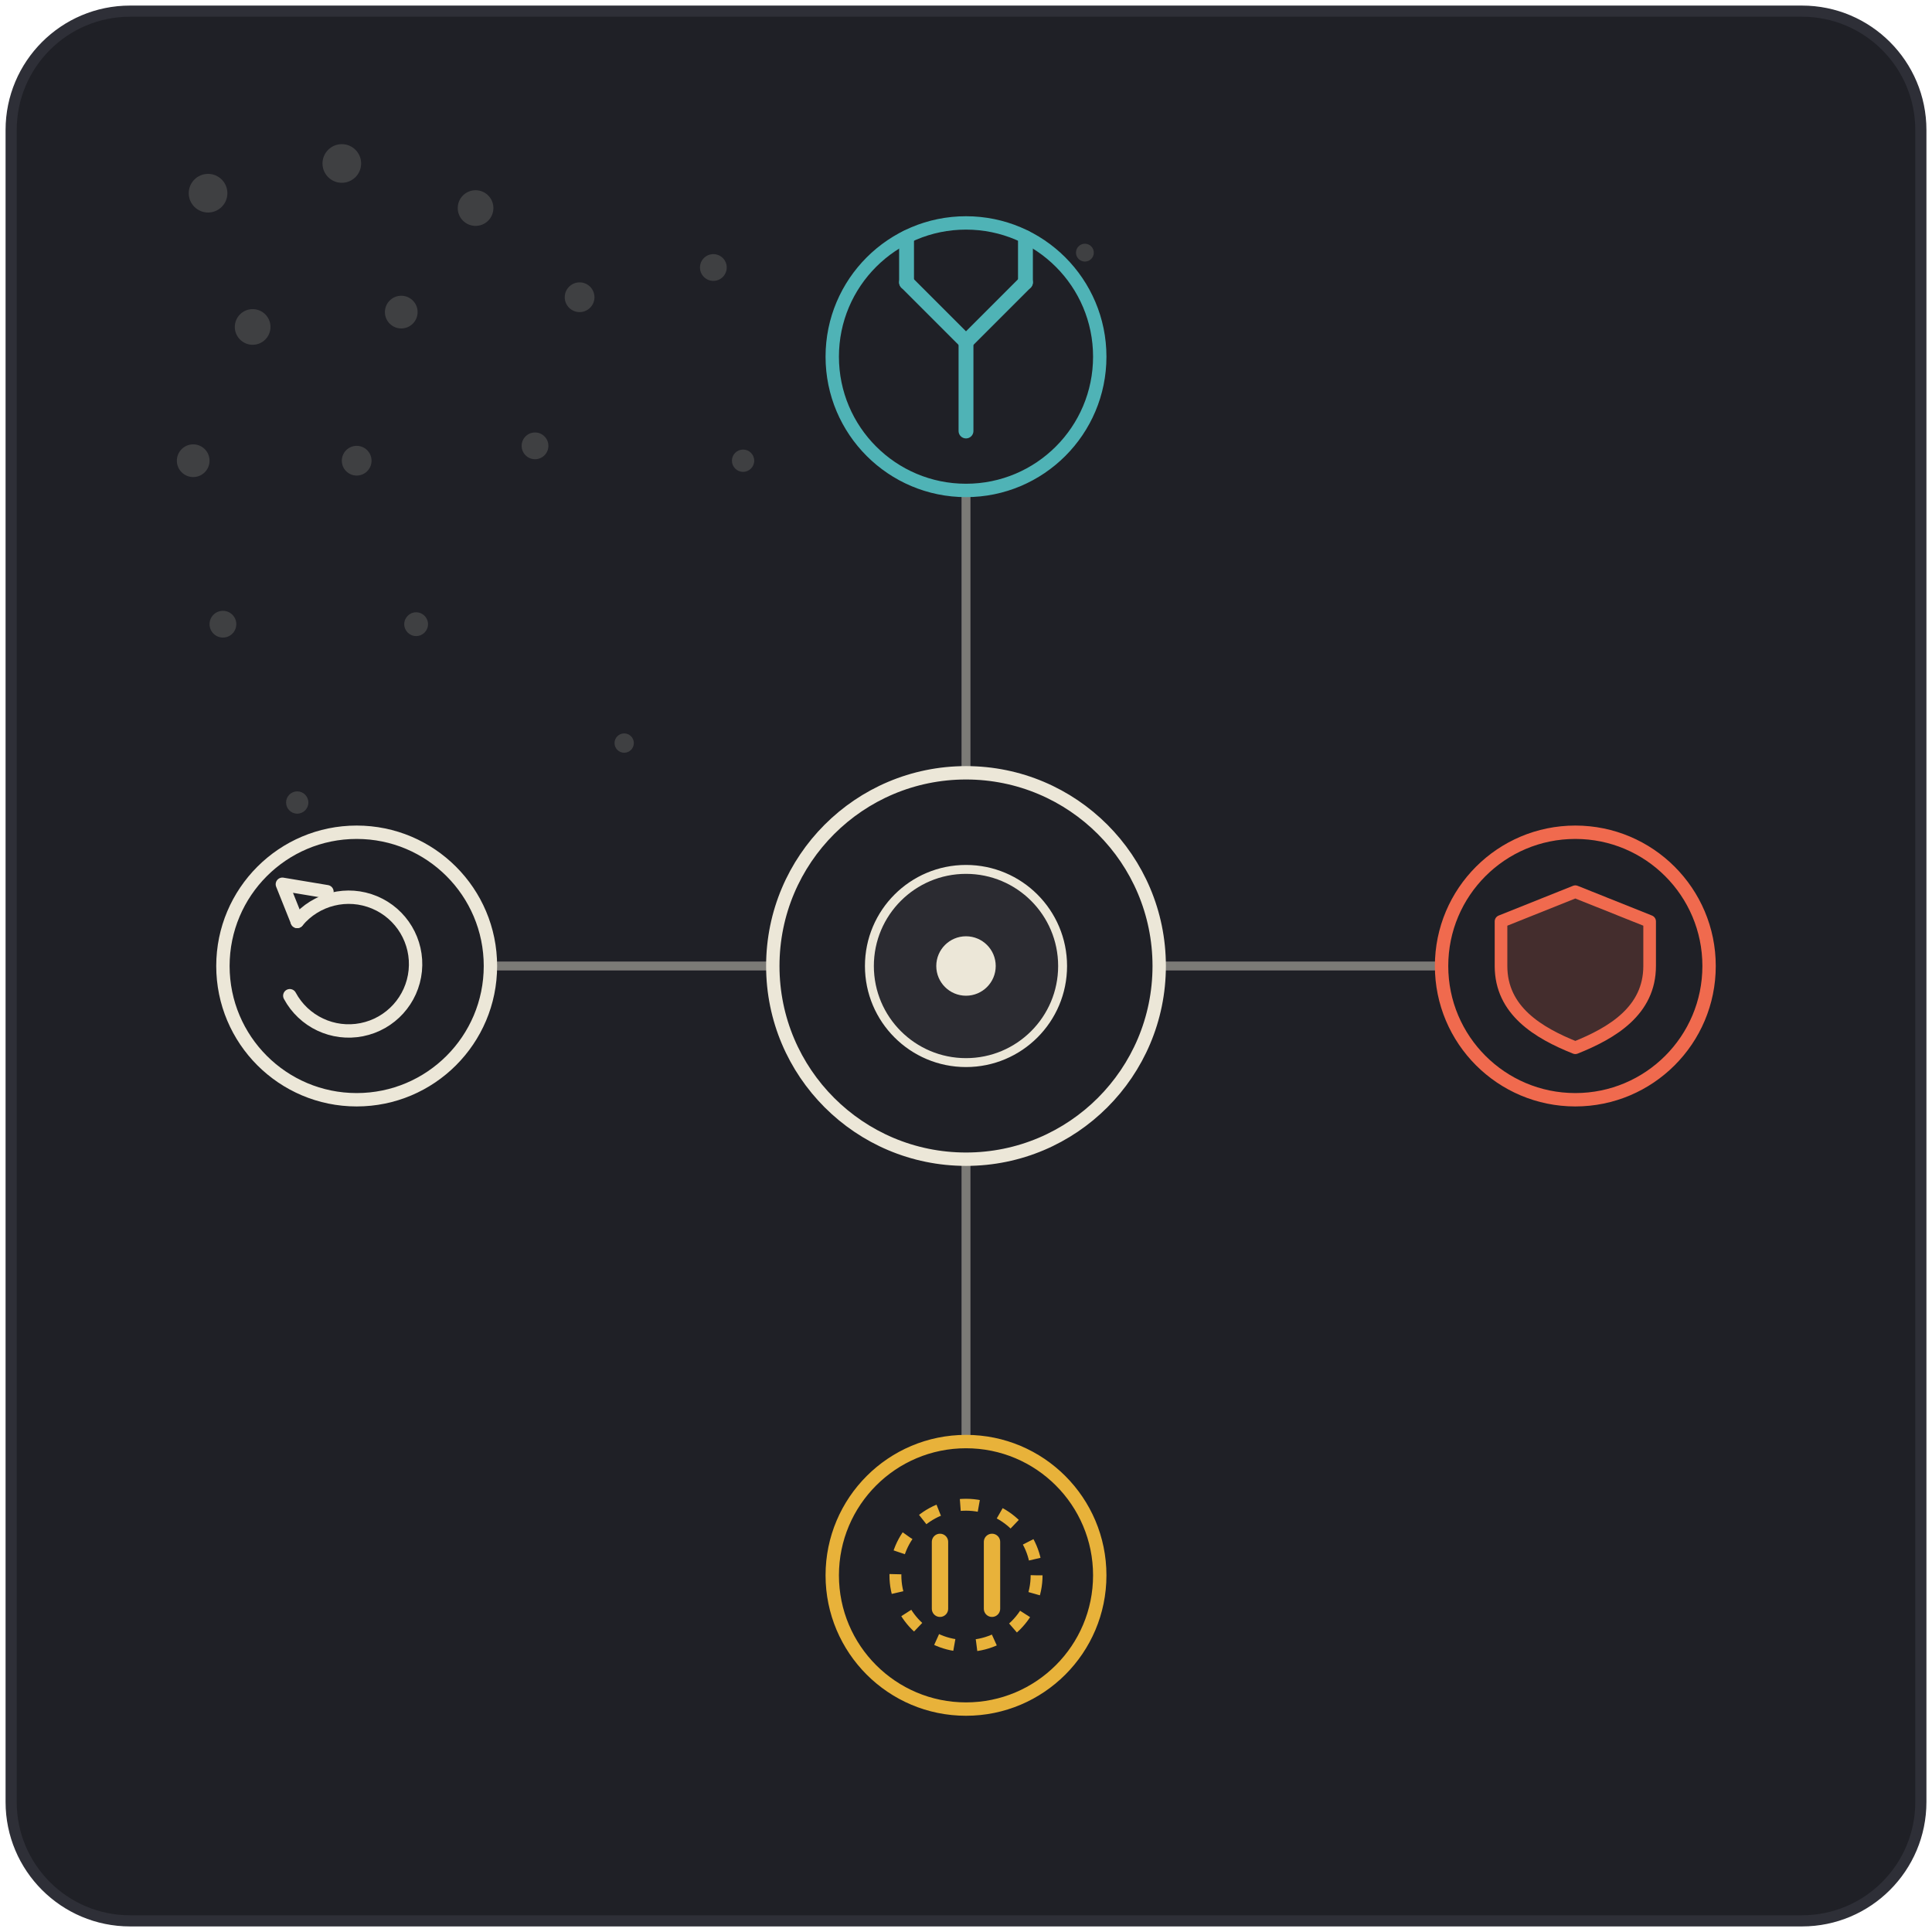
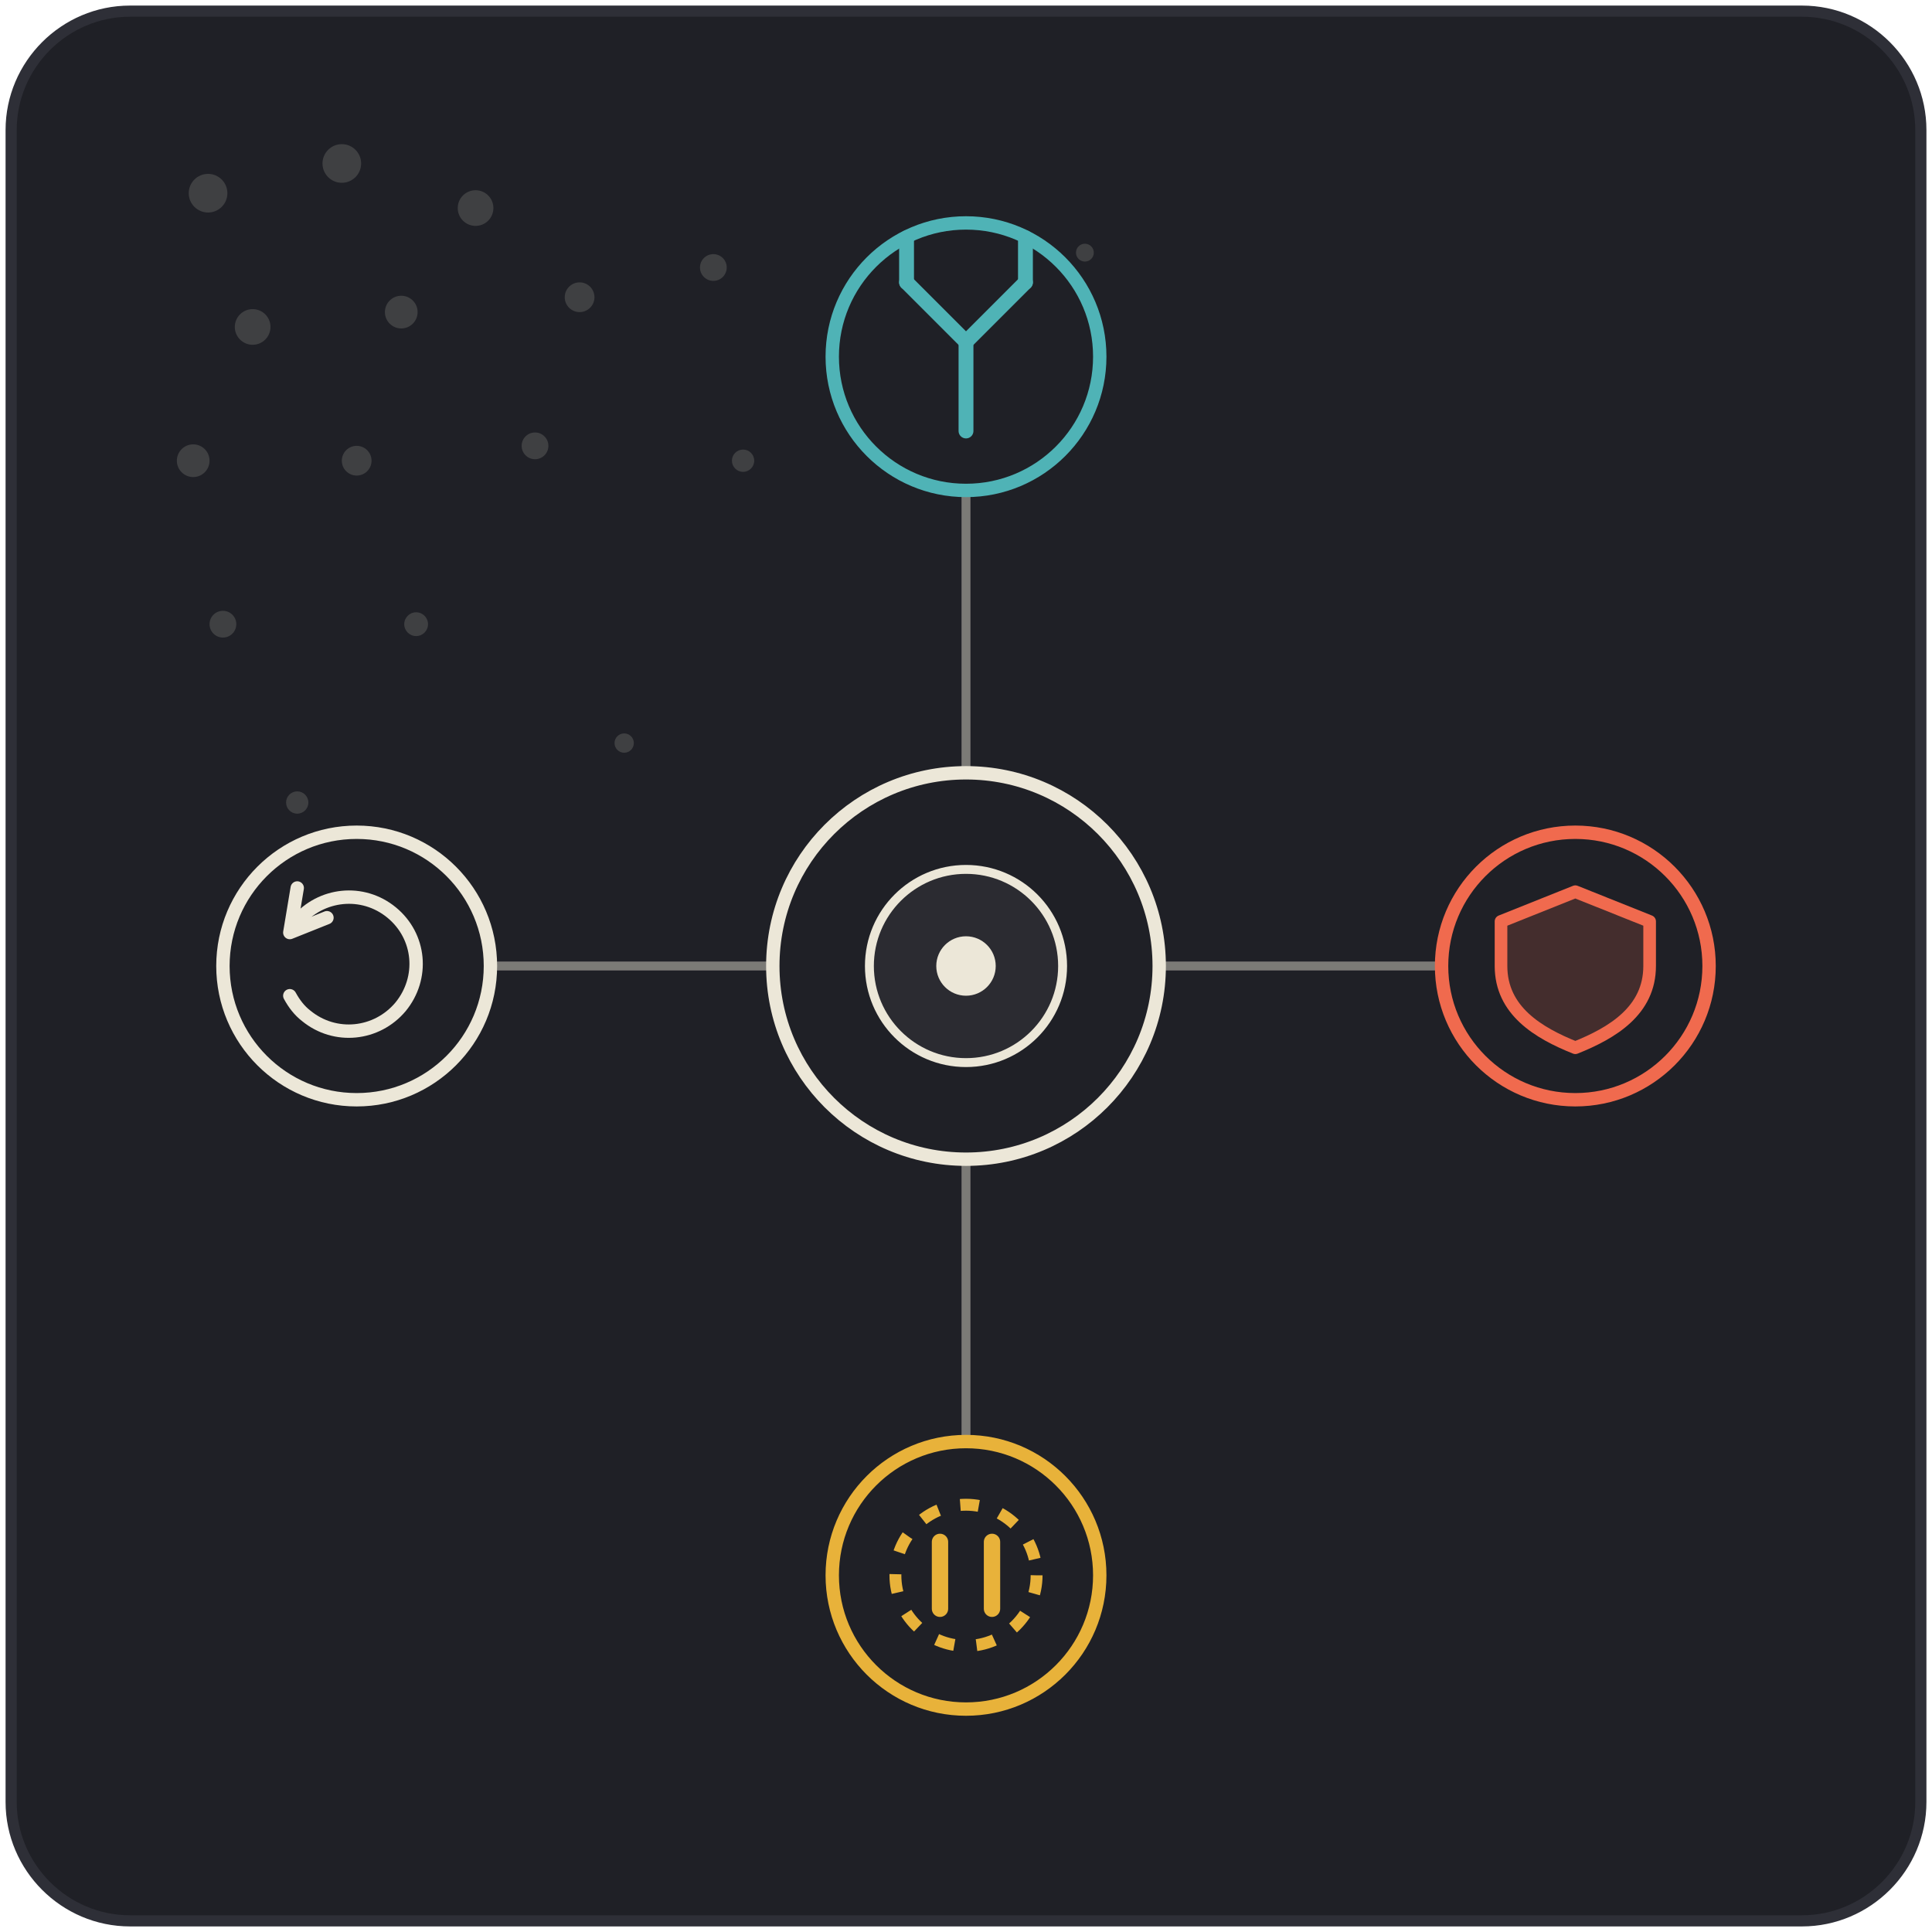
- <svg xmlns="http://www.w3.org/2000/svg" viewBox="0 0 260 260" role="img" aria-label="Cancer cell adaptation: a central cell within a stress gradient, switching between glycolytic, dormant, drug-tolerant and metabolically flexible survival strategies">
-   <rect x="1.5" y="1.5" width="257" height="257" rx="16" fill="#1F2026" stroke="#2E2F37" stroke-width="1.5" />
-   <g fill="#ECE7D8" fill-opacity="0.16">
-     <circle cx="28" cy="26" r="2.6" />
-     <circle cx="46" cy="22" r="2.6" />
-     <circle cx="64" cy="28" r="2.4" />
-     <circle cx="34" cy="44" r="2.4" />
-     <circle cx="54" cy="42" r="2.2" />
-     <circle cx="78" cy="40" r="2" />
-     <circle cx="26" cy="62" r="2.2" />
-     <circle cx="48" cy="62" r="2" />
-     <circle cx="72" cy="60" r="1.8" />
-     <circle cx="96" cy="36" r="1.8" />
-     <circle cx="30" cy="84" r="1.8" />
-     <circle cx="56" cy="84" r="1.6" />
-     <circle cx="100" cy="62" r="1.5" />
-     <circle cx="120" cy="40" r="1.4" />
-     <circle cx="40" cy="108" r="1.5" />
-     <circle cx="84" cy="100" r="1.3" />
-     <circle cx="146" cy="34" r="1.2" />
+ <svg xmlns="http://www.w3.org/2000/svg" version="1.1" id="Layer_1" x="0px" y="0px" viewBox="0 0 260 260" style="enable-background:new 0 0 260 260;" xml:space="preserve">
+   <style type="text/css">
+ 	.st0{fill:#1F2026;stroke:#2E2F37;stroke-width:1.5;}
+ 	.st1{fill:#ECE7D8;fill-opacity:0.16;}
+ 	.st2{fill:none;stroke:#ECE7D8;stroke-width:1.2;stroke-opacity:0.45;}
+ 	.st3{fill:#1F2026;stroke:#ECE7D8;stroke-width:1.8;}
+ 	.st4{fill:#ECE7D8;fill-opacity:6.000000e-02;stroke:#ECE7D8;stroke-width:1.2;}
+ 	.st5{fill:#ECE7D8;}
+ 	.st6{fill:#1F2026;stroke:#4FB3B6;stroke-width:1.8;}
+ 	.st7{fill:none;stroke:#4FB3B6;stroke-width:2;stroke-linecap:round;}
+ 	.st8{fill:#1F2026;stroke:#F06A4E;stroke-width:1.8;}
+ 	.st9{fill:#F06A4E;fill-opacity:0.18;stroke:#F06A4E;stroke-width:1.7;stroke-linejoin:round;}
+ 	.st10{fill:#1F2026;stroke:#E8B23A;stroke-width:1.8;}
+ 	.st11{fill:none;stroke:#E8B23A;stroke-width:1.6;stroke-dasharray:2.5,3;}
+ 	.st12{fill:none;stroke:#E8B23A;stroke-width:2.2;stroke-linecap:round;}
+ 	.st13{fill:none;stroke:#ECE7D8;stroke-width:1.8;stroke-linecap:round;}
+ 	.st14{fill:none;stroke:#ECE7D8;stroke-width:1.8;stroke-linecap:round;stroke-linejoin:round;}
+ </style>
+   <path class="st0" d="M17.5,1.5h225c8.8,0,16,7.2,16,16v225c0,8.8-7.2,16-16,16h-225c-8.8,0-16-7.2-16-16v-225  C1.5,8.7,8.7,1.5,17.5,1.5z" />
+   <g>
+     <circle class="st1" cx="28" cy="26" r="2.6" />
+     <circle class="st1" cx="46" cy="22" r="2.6" />
+     <circle class="st1" cx="64" cy="28" r="2.4" />
+     <circle class="st1" cx="34" cy="44" r="2.4" />
+     <circle class="st1" cx="54" cy="42" r="2.2" />
+     <circle class="st1" cx="78" cy="40" r="2" />
+     <circle class="st1" cx="26" cy="62" r="2.2" />
+     <circle class="st1" cx="48" cy="62" r="2" />
+     <circle class="st1" cx="72" cy="60" r="1.8" />
+     <circle class="st1" cx="96" cy="36" r="1.8" />
+     <circle class="st1" cx="30" cy="84" r="1.8" />
+     <circle class="st1" cx="56" cy="84" r="1.6" />
+     <circle class="st1" cx="100" cy="62" r="1.5" />
+     <circle class="st1" cx="120" cy="40" r="1.4" />
+     <circle class="st1" cx="40" cy="108" r="1.5" />
+     <circle class="st1" cx="84" cy="100" r="1.3" />
+     <circle class="st1" cx="146" cy="34" r="1.2" />
  </g>
-   <g fill="none" stroke="#ECE7D8" stroke-width="1.2" stroke-opacity="0.45">
-     <line x1="130" y1="130" x2="130" y2="64" />
-     <line x1="130" y1="130" x2="196" y2="130" />
-     <line x1="130" y1="130" x2="130" y2="196" />
-     <line x1="130" y1="130" x2="64" y2="130" />
+   <g>
+     <line class="st2" x1="130" y1="130" x2="130" y2="64" />
+     <line class="st2" x1="130" y1="130" x2="196" y2="130" />
+     <line class="st2" x1="130" y1="130" x2="130" y2="196" />
+     <line class="st2" x1="130" y1="130" x2="64" y2="130" />
  </g>
-   <circle cx="130" cy="130" r="26" fill="#1F2026" stroke="#ECE7D8" stroke-width="1.8" />
-   <circle cx="130" cy="130" r="13" fill="#ECE7D8" fill-opacity="0.06" stroke="#ECE7D8" stroke-width="1.2" />
-   <circle cx="130" cy="130" r="4" fill="#ECE7D8" />
+   <circle class="st3" cx="130" cy="130" r="26" />
+   <circle class="st4" cx="130" cy="130" r="13" />
+   <circle class="st5" cx="130" cy="130" r="4" />
  <g>
-     <circle cx="130" cy="48" r="18" fill="#1F2026" stroke="#4FB3B6" stroke-width="1.8" />
-     <g stroke="#4FB3B6" stroke-width="2" fill="none" stroke-linecap="round">
-       <path d="M130 58 V46" />
-       <path d="M130 46 L122 38 M130 46 L138 38" />
-       <path d="M122 38 V32 M138 38 V32" />
+     <circle class="st6" cx="130" cy="48" r="18" />
+     <g>
+       <path class="st7" d="M130,58V46" />
+       <path class="st7" d="M130,46l-8-8 M130,46l8-8" />
+       <path class="st7" d="M122,38v-6 M138,38v-6" />
    </g>
  </g>
  <g>
-     <circle cx="212" cy="130" r="18" fill="#1F2026" stroke="#F06A4E" stroke-width="1.8" />
-     <path d="M212 120 l10 4 v6 c0 6 -5 9 -10 11 c-5 -2 -10 -5 -10 -11 v-6 z" fill="#F06A4E" fill-opacity="0.18" stroke="#F06A4E" stroke-width="1.7" stroke-linejoin="round" />
+     <circle class="st8" cx="212" cy="130" r="18" />
+     <path class="st9" d="M212,120l10,4v6c0,6-5,9-10,11c-5-2-10-5-10-11v-6L212,120z" />
  </g>
  <g>
-     <circle cx="130" cy="212" r="18" fill="#1F2026" stroke="#E8B23A" stroke-width="1.8" />
-     <circle cx="130" cy="212" r="9.5" fill="none" stroke="#E8B23A" stroke-width="1.6" stroke-dasharray="2.5 3" />
-     <g stroke="#E8B23A" stroke-width="2.2" stroke-linecap="round">
-       <line x1="126.5" y1="207.5" x2="126.5" y2="216.5" />
-       <line x1="133.5" y1="207.5" x2="133.5" y2="216.5" />
+     <circle class="st10" cx="130" cy="212" r="18" />
+     <circle class="st11" cx="130" cy="212" r="9.5" />
+     <g>
+       <line class="st12" x1="126.5" y1="207.5" x2="126.5" y2="216.5" />
+       <line class="st12" x1="133.5" y1="207.5" x2="133.5" y2="216.5" />
    </g>
  </g>
  <g>
-     <circle cx="48" cy="130" r="18" fill="#1F2026" stroke="#ECE7D8" stroke-width="1.8" />
-     <path d="M40 124 a9 9 0 1 1 -1 10" fill="none" stroke="#ECE7D8" stroke-width="1.8" stroke-linecap="round" />
-     <path d="M40 124 l-2 -5 l6 1" fill="none" stroke="#ECE7D8" stroke-width="1.8" stroke-linecap="round" stroke-linejoin="round" />
+     <circle class="st3" cx="48" cy="130" r="18" />
+     <path class="st13" d="M40,124c3.2-3.8,8.8-4.4,12.7-1.2s4.4,8.8,1.2,12.7c-3.2,3.8-8.8,4.4-12.7,1.2c-0.9-0.7-1.6-1.6-2.2-2.7" />
+     <path class="st14" d="M44,123.5l-5,2l1-6" />
  </g>
</svg>
